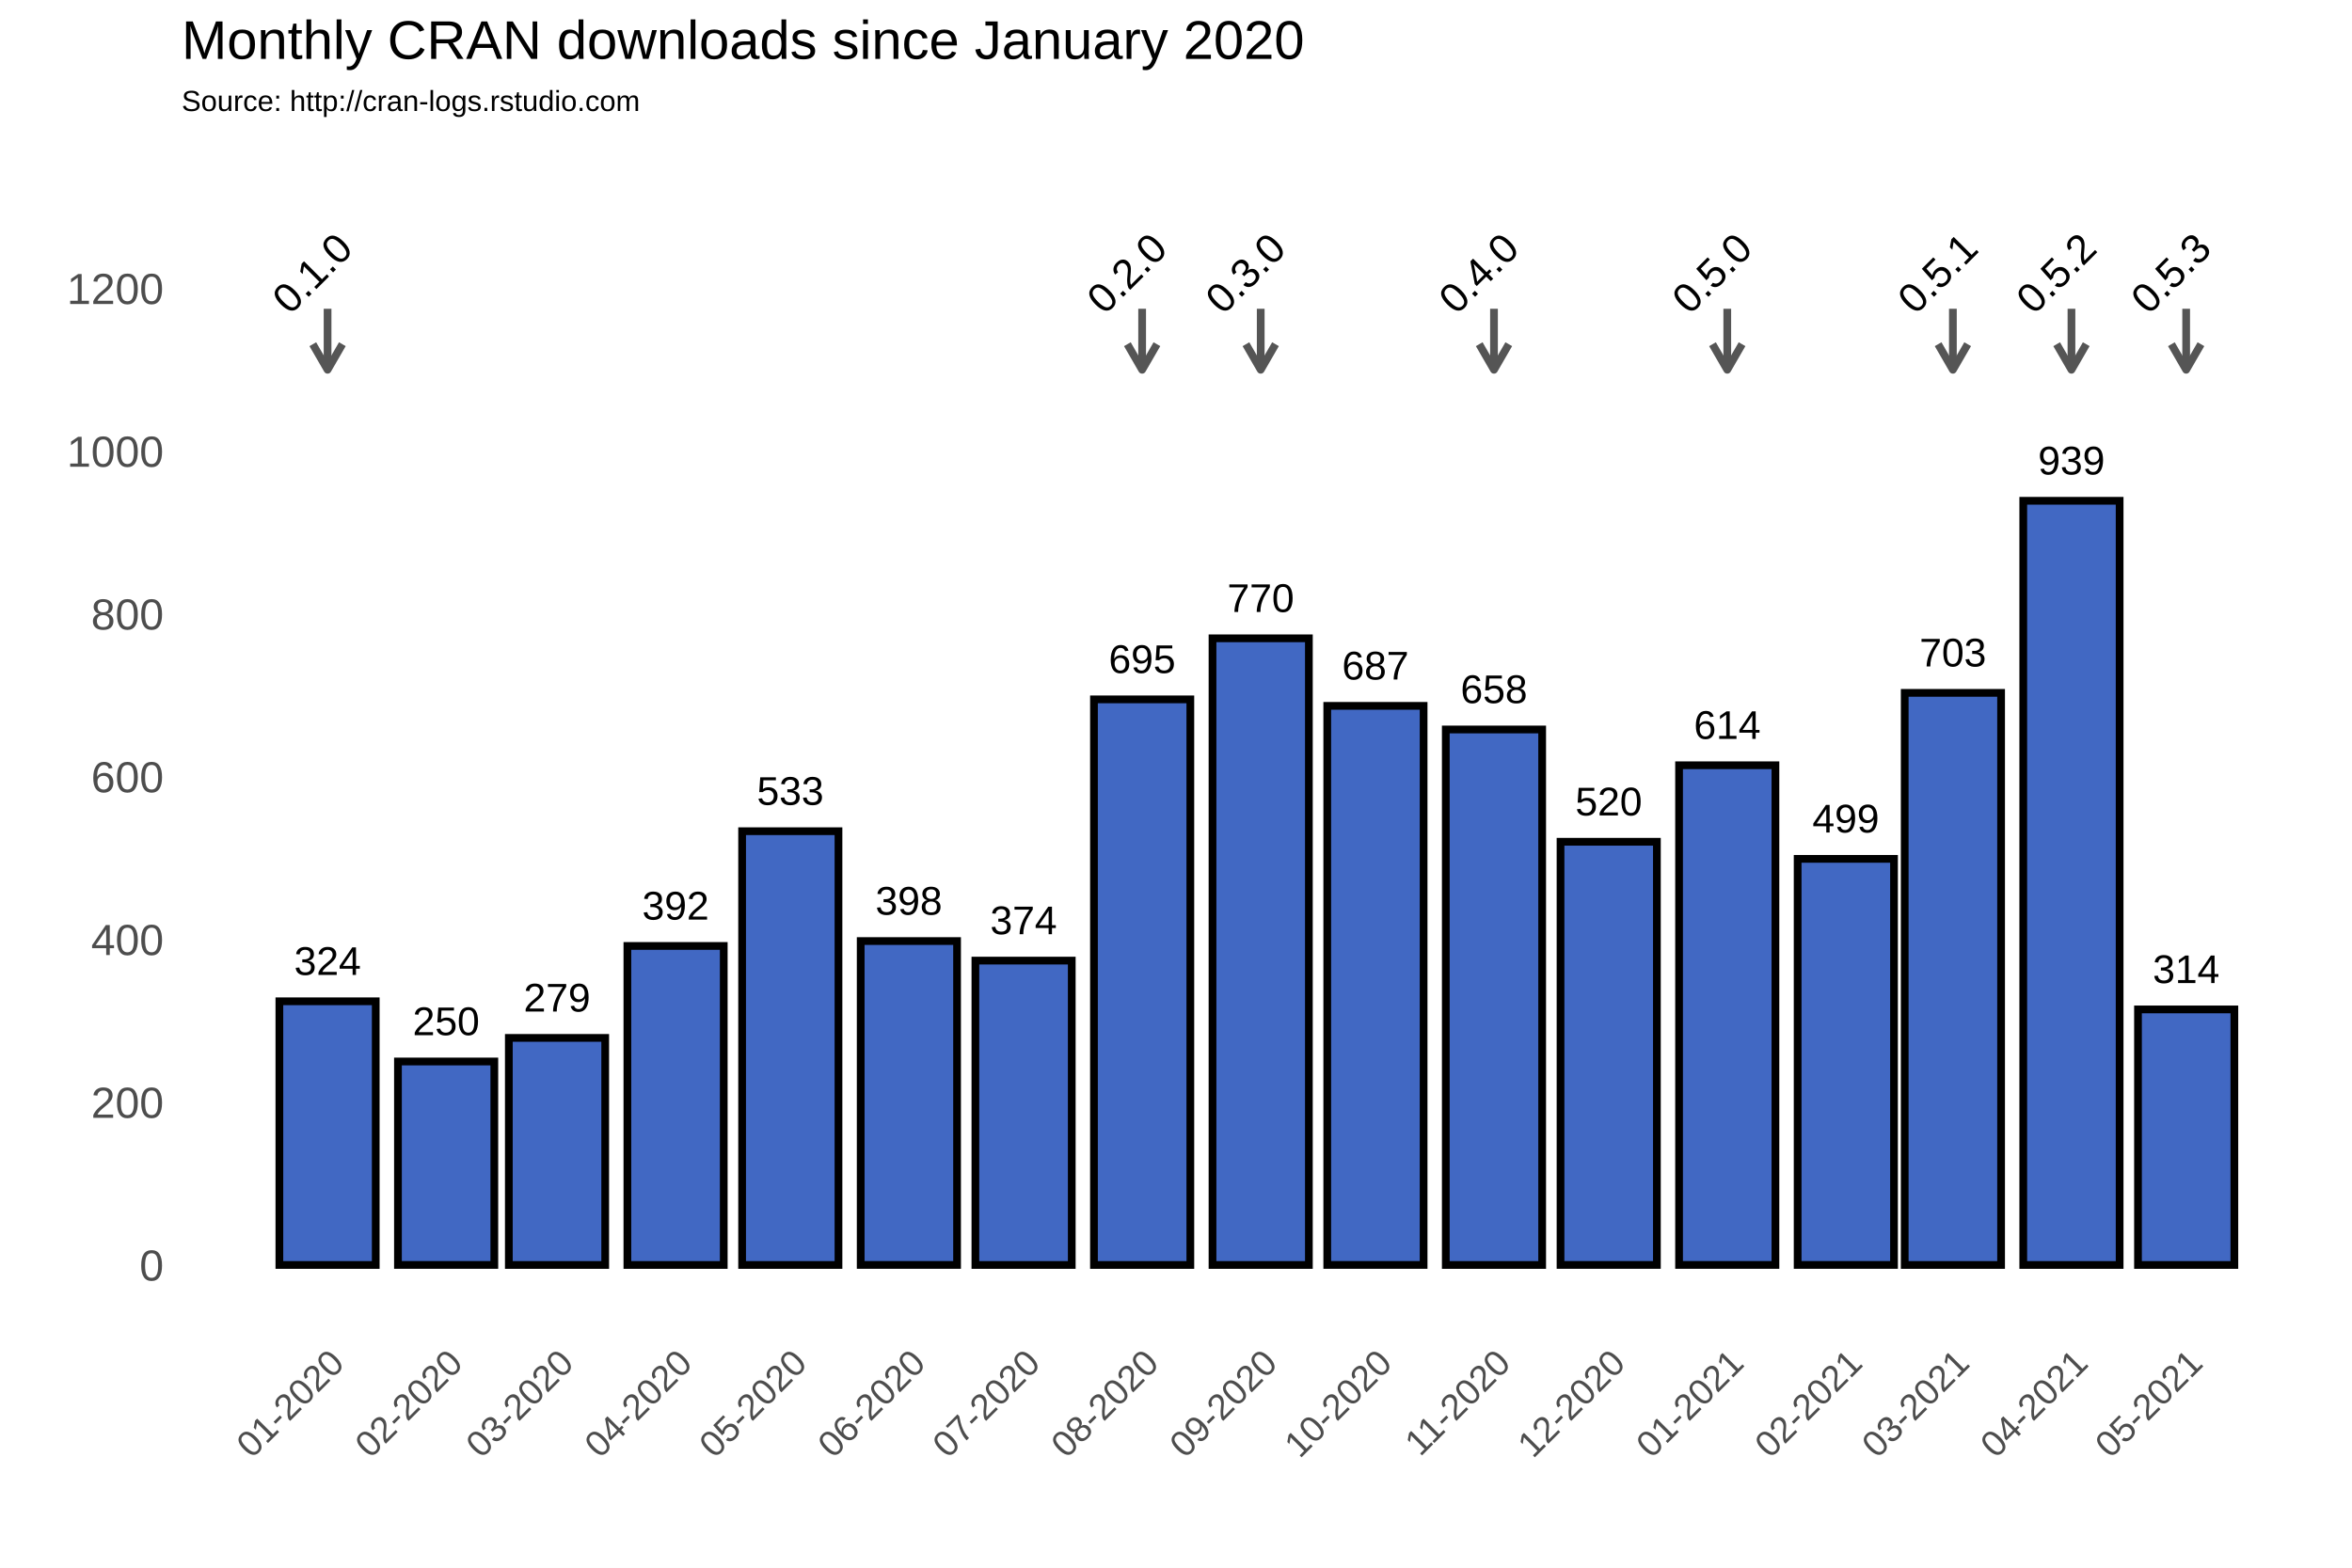
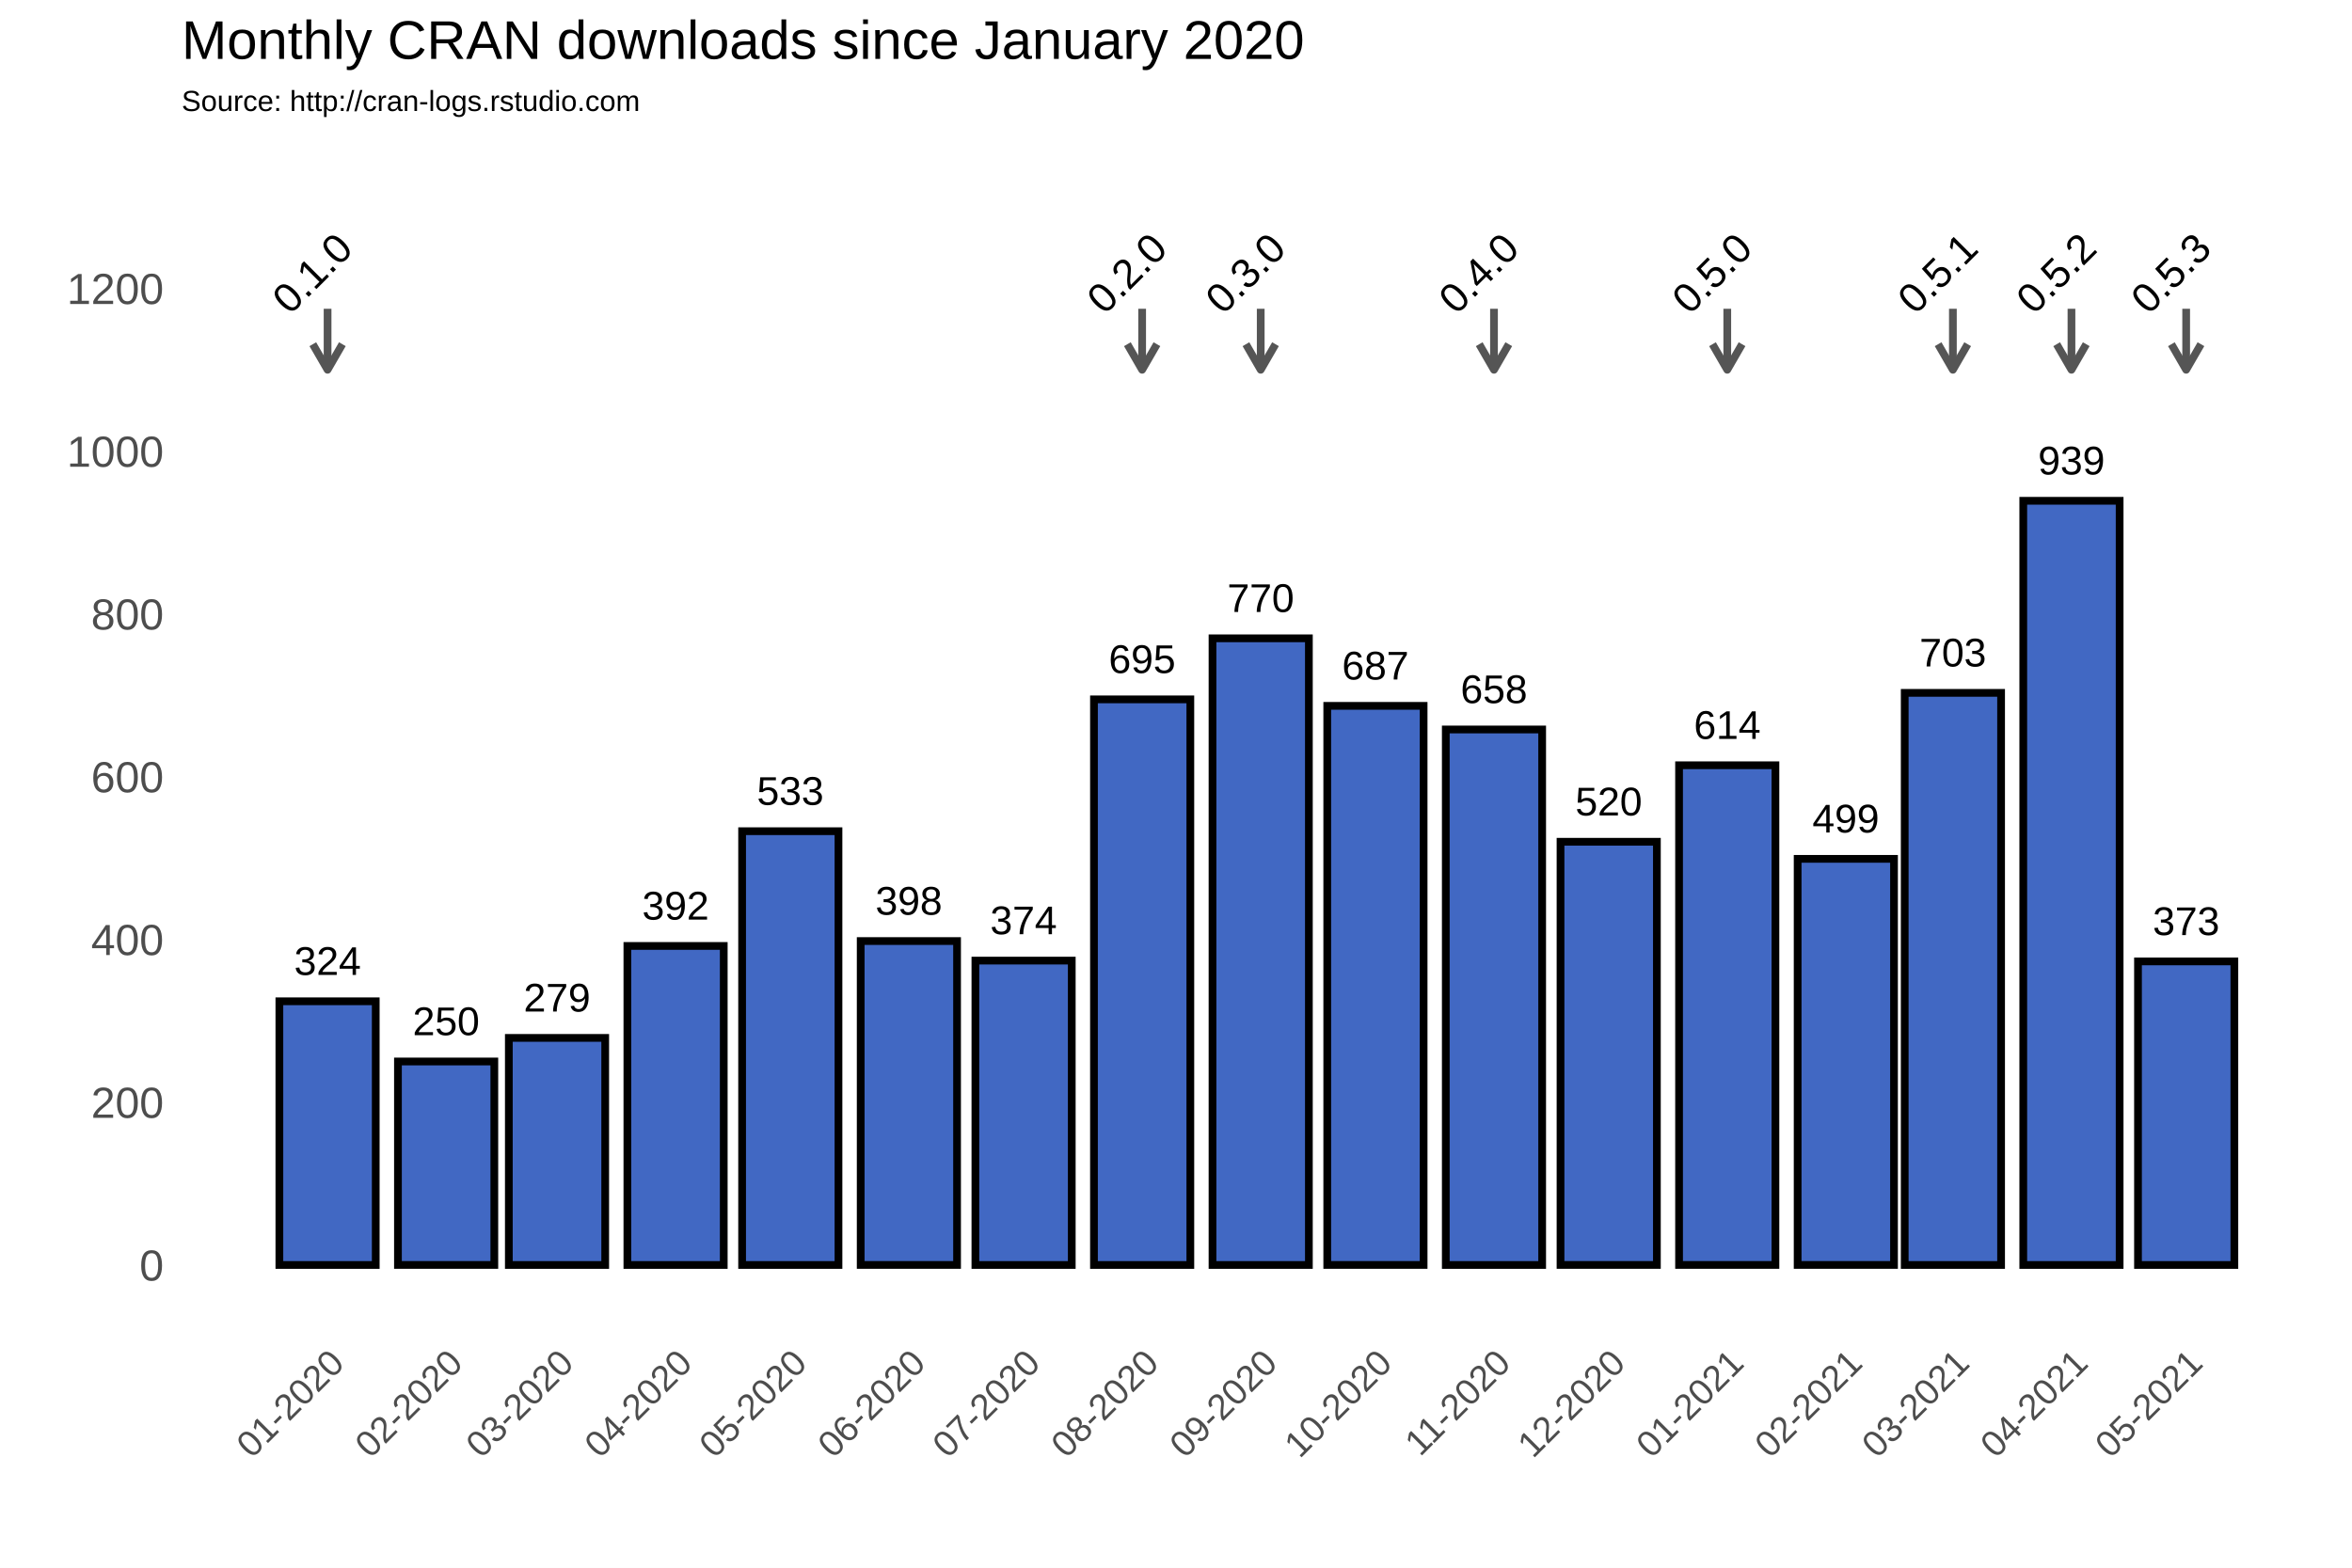
<svg xmlns="http://www.w3.org/2000/svg" class="svglite" width="648.00pt" height="432.00pt" viewBox="0 0 648.00 432.00">
  <defs>
    <style type="text/css">
    .svglite line, .svglite polyline, .svglite polygon, .svglite path, .svglite rect, .svglite circle {
      fill: none;
      stroke: #000000;
      stroke-linecap: round;
      stroke-linejoin: round;
      stroke-miterlimit: 10.00;
    }
  </style>
  </defs>
  <rect width="100%" height="100%" style="stroke: none; fill: #FFFFFF;" />
  <defs>
    <clipPath id="cpMC4wMHw2NDguMDB8MC4wMHw0MzIuMDA=">
      <rect x="0.00" y="0.00" width="648.00" height="432.00" />
    </clipPath>
  </defs>
  <g clip-path="url(#cpMC4wMHw2NDguMDB8MC4wMHw0MzIuMDA=)">
    <rect x="0.00" y="0.00" width="648.00" height="432.00" style="stroke-width: 1.07; stroke: #FFFFFF; fill: #FFFFFF;" />
  </g>
  <defs>
    <clipPath id="cpNTAuMDR8NjQyLjUyfDM3Ljc2fDM2My4zOA==">
      <rect x="50.04" y="37.76" width="592.48" height="325.62" />
    </clipPath>
  </defs>
  <g clip-path="url(#cpNTAuMDR8NjQyLjUyfDM3Ljc2fDM2My4zOA==)">
    <rect x="50.04" y="37.76" width="592.48" height="325.62" style="stroke-width: 1.07; stroke: none;" />
    <polyline points="50.04,326.15 642.52,326.15 " style="stroke-width: 0.53; stroke: #FFFFFF; stroke-linecap: butt;" />
    <polyline points="50.04,281.30 642.52,281.30 " style="stroke-width: 0.53; stroke: #FFFFFF; stroke-linecap: butt;" />
    <polyline points="50.04,236.45 642.52,236.45 " style="stroke-width: 0.53; stroke: #FFFFFF; stroke-linecap: butt;" />
    <polyline points="50.04,191.60 642.52,191.60 " style="stroke-width: 0.53; stroke: #FFFFFF; stroke-linecap: butt;" />
    <polyline points="50.04,146.75 642.52,146.75 " style="stroke-width: 0.53; stroke: #FFFFFF; stroke-linecap: butt;" />
    <polyline points="50.04,101.90 642.52,101.90 " style="stroke-width: 0.53; stroke: #FFFFFF; stroke-linecap: butt;" />
    <polyline points="50.04,57.04 642.52,57.04 " style="stroke-width: 0.53; stroke: #FFFFFF; stroke-linecap: butt;" />
    <polyline points="57.59,363.38 57.59,37.76 " style="stroke-width: 0.53; stroke: #FFFFFF; stroke-linecap: butt;" />
    <polyline points="73.92,363.38 73.92,37.76 " style="stroke-width: 0.53; stroke: #FFFFFF; stroke-linecap: butt;" />
    <polyline points="106.58,363.38 106.58,37.76 " style="stroke-width: 0.53; stroke: #FFFFFF; stroke-linecap: butt;" />
    <polyline points="138.19,363.38 138.19,37.76 " style="stroke-width: 0.53; stroke: #FFFFFF; stroke-linecap: butt;" />
    <polyline points="169.80,363.38 169.80,37.76 " style="stroke-width: 0.53; stroke: #FFFFFF; stroke-linecap: butt;" />
    <polyline points="201.93,363.38 201.93,37.76 " style="stroke-width: 0.53; stroke: #FFFFFF; stroke-linecap: butt;" />
    <polyline points="234.07,363.38 234.07,37.76 " style="stroke-width: 0.53; stroke: #FFFFFF; stroke-linecap: butt;" />
    <polyline points="266.21,363.38 266.21,37.76 " style="stroke-width: 0.53; stroke: #FFFFFF; stroke-linecap: butt;" />
    <polyline points="298.34,363.38 298.34,37.76 " style="stroke-width: 0.53; stroke: #FFFFFF; stroke-linecap: butt;" />
    <polyline points="331.00,363.38 331.00,37.76 " style="stroke-width: 0.53; stroke: #FFFFFF; stroke-linecap: butt;" />
    <polyline points="363.14,363.38 363.14,37.76 " style="stroke-width: 0.53; stroke: #FFFFFF; stroke-linecap: butt;" />
    <polyline points="395.28,363.38 395.28,37.76 " style="stroke-width: 0.53; stroke: #FFFFFF; stroke-linecap: butt;" />
    <polyline points="427.41,363.38 427.41,37.76 " style="stroke-width: 0.53; stroke: #FFFFFF; stroke-linecap: butt;" />
    <polyline points="459.55,363.38 459.55,37.76 " style="stroke-width: 0.53; stroke: #FFFFFF; stroke-linecap: butt;" />
    <polyline points="492.21,363.38 492.21,37.76 " style="stroke-width: 0.53; stroke: #FFFFFF; stroke-linecap: butt;" />
    <polyline points="523.29,363.38 523.29,37.76 " style="stroke-width: 0.53; stroke: #FFFFFF; stroke-linecap: butt;" />
    <polyline points="554.37,363.38 554.37,37.76 " style="stroke-width: 0.53; stroke: #FFFFFF; stroke-linecap: butt;" />
    <polyline points="586.51,363.38 586.51,37.76 " style="stroke-width: 0.53; stroke: #FFFFFF; stroke-linecap: butt;" />
    <polyline points="618.65,363.38 618.65,37.76 " style="stroke-width: 0.53; stroke: #FFFFFF; stroke-linecap: butt;" />
    <polyline points="634.98,363.38 634.98,37.76 " style="stroke-width: 0.53; stroke: #FFFFFF; stroke-linecap: butt;" />
    <polyline points="50.04,348.58 642.52,348.58 " style="stroke-width: 1.07; stroke: #FFFFFF; stroke-linecap: butt;" />
    <polyline points="50.04,303.73 642.52,303.73 " style="stroke-width: 1.07; stroke: #FFFFFF; stroke-linecap: butt;" />
    <polyline points="50.04,258.88 642.52,258.88 " style="stroke-width: 1.07; stroke: #FFFFFF; stroke-linecap: butt;" />
    <polyline points="50.04,214.02 642.52,214.02 " style="stroke-width: 1.07; stroke: #FFFFFF; stroke-linecap: butt;" />
    <polyline points="50.04,169.17 642.52,169.17 " style="stroke-width: 1.07; stroke: #FFFFFF; stroke-linecap: butt;" />
    <polyline points="50.04,124.32 642.52,124.32 " style="stroke-width: 1.07; stroke: #FFFFFF; stroke-linecap: butt;" />
    <polyline points="50.04,79.47 642.52,79.47 " style="stroke-width: 1.07; stroke: #FFFFFF; stroke-linecap: butt;" />
    <polyline points="90.25,363.38 90.25,37.76 " style="stroke-width: 1.07; stroke: #FFFFFF; stroke-linecap: butt;" />
    <polyline points="122.91,363.38 122.91,37.76 " style="stroke-width: 1.07; stroke: #FFFFFF; stroke-linecap: butt;" />
    <polyline points="153.47,363.38 153.47,37.76 " style="stroke-width: 1.07; stroke: #FFFFFF; stroke-linecap: butt;" />
    <polyline points="186.13,363.38 186.13,37.76 " style="stroke-width: 1.07; stroke: #FFFFFF; stroke-linecap: butt;" />
    <polyline points="217.74,363.38 217.74,37.76 " style="stroke-width: 1.07; stroke: #FFFFFF; stroke-linecap: butt;" />
    <polyline points="250.40,363.38 250.40,37.76 " style="stroke-width: 1.07; stroke: #FFFFFF; stroke-linecap: butt;" />
    <polyline points="282.01,363.38 282.01,37.76 " style="stroke-width: 1.07; stroke: #FFFFFF; stroke-linecap: butt;" />
    <polyline points="314.67,363.38 314.67,37.76 " style="stroke-width: 1.07; stroke: #FFFFFF; stroke-linecap: butt;" />
    <polyline points="347.34,363.38 347.34,37.76 " style="stroke-width: 1.07; stroke: #FFFFFF; stroke-linecap: butt;" />
    <polyline points="378.94,363.38 378.94,37.76 " style="stroke-width: 1.07; stroke: #FFFFFF; stroke-linecap: butt;" />
    <polyline points="411.61,363.38 411.61,37.76 " style="stroke-width: 1.07; stroke: #FFFFFF; stroke-linecap: butt;" />
    <polyline points="443.22,363.38 443.22,37.76 " style="stroke-width: 1.07; stroke: #FFFFFF; stroke-linecap: butt;" />
    <polyline points="475.88,363.38 475.88,37.76 " style="stroke-width: 1.07; stroke: #FFFFFF; stroke-linecap: butt;" />
    <polyline points="508.54,363.38 508.54,37.76 " style="stroke-width: 1.07; stroke: #FFFFFF; stroke-linecap: butt;" />
    <polyline points="538.04,363.38 538.04,37.76 " style="stroke-width: 1.07; stroke: #FFFFFF; stroke-linecap: butt;" />
    <polyline points="570.71,363.38 570.71,37.76 " style="stroke-width: 1.07; stroke: #FFFFFF; stroke-linecap: butt;" />
    <polyline points="602.31,363.38 602.31,37.76 " style="stroke-width: 1.07; stroke: #FFFFFF; stroke-linecap: butt;" />
    <rect x="76.97" y="275.92" width="26.55" height="72.66" style="stroke-width: 2.13; stroke-linecap: square; stroke-linejoin: miter; fill: #4168C3;" />
    <rect x="109.64" y="292.51" width="26.55" height="56.06" style="stroke-width: 2.13; stroke-linecap: square; stroke-linejoin: miter; fill: #4168C3;" />
    <rect x="140.19" y="286.01" width="26.55" height="62.57" style="stroke-width: 2.13; stroke-linecap: square; stroke-linejoin: miter; fill: #4168C3;" />
    <rect x="172.85" y="260.67" width="26.55" height="87.91" style="stroke-width: 2.13; stroke-linecap: square; stroke-linejoin: miter; fill: #4168C3;" />
    <rect x="204.46" y="229.05" width="26.55" height="119.53" style="stroke-width: 2.13; stroke-linecap: square; stroke-linejoin: miter; fill: #4168C3;" />
    <rect x="237.13" y="259.32" width="26.55" height="89.25" style="stroke-width: 2.13; stroke-linecap: square; stroke-linejoin: miter; fill: #4168C3;" />
    <rect x="268.73" y="264.71" width="26.55" height="83.87" style="stroke-width: 2.13; stroke-linecap: square; stroke-linejoin: miter; fill: #4168C3;" />
    <rect x="301.40" y="192.72" width="26.55" height="155.86" style="stroke-width: 2.13; stroke-linecap: square; stroke-linejoin: miter; fill: #4168C3;" />
    <rect x="334.06" y="175.90" width="26.55" height="172.68" style="stroke-width: 2.13; stroke-linecap: square; stroke-linejoin: miter; fill: #4168C3;" />
    <rect x="365.67" y="194.51" width="26.55" height="154.06" style="stroke-width: 2.13; stroke-linecap: square; stroke-linejoin: miter; fill: #4168C3;" />
    <rect x="398.33" y="201.02" width="26.55" height="147.56" style="stroke-width: 2.13; stroke-linecap: square; stroke-linejoin: miter; fill: #4168C3;" />
    <rect x="429.94" y="231.96" width="26.55" height="116.61" style="stroke-width: 2.13; stroke-linecap: square; stroke-linejoin: miter; fill: #4168C3;" />
    <rect x="462.60" y="210.88" width="26.55" height="137.69" style="stroke-width: 2.13; stroke-linecap: square; stroke-linejoin: miter; fill: #4168C3;" />
    <rect x="495.27" y="236.67" width="26.55" height="111.90" style="stroke-width: 2.13; stroke-linecap: square; stroke-linejoin: miter; fill: #4168C3;" />
    <rect x="524.77" y="190.93" width="26.55" height="157.65" style="stroke-width: 2.13; stroke-linecap: square; stroke-linejoin: miter; fill: #4168C3;" />
    <rect x="557.43" y="138.00" width="26.55" height="210.58" style="stroke-width: 2.13; stroke-linecap: square; stroke-linejoin: miter; fill: #4168C3;" />
-     <rect x="589.04" y="278.16" width="26.55" height="70.42" style="stroke-width: 2.13; stroke-linecap: square; stroke-linejoin: miter; fill: #4168C3;" />
+     <rect x="589.04" y="264.93" width="26.55" height="83.65" style="stroke-width: 2.13; stroke-linecap: square; stroke-linejoin: miter; fill: #4168C3;" />
    <text x="90.25" y="268.66" text-anchor="middle" style="font-size: 11.04px; font-family: Arial;" textLength="18.40px" lengthAdjust="spacingAndGlyphs">324</text>
    <text x="122.91" y="285.25" text-anchor="middle" style="font-size: 11.04px; font-family: Arial;" textLength="18.40px" lengthAdjust="spacingAndGlyphs">250</text>
    <text x="153.47" y="278.75" text-anchor="middle" style="font-size: 11.04px; font-family: Arial;" textLength="18.40px" lengthAdjust="spacingAndGlyphs">279</text>
    <text x="186.13" y="253.41" text-anchor="middle" style="font-size: 11.04px; font-family: Arial;" textLength="18.40px" lengthAdjust="spacingAndGlyphs">392</text>
    <text x="217.74" y="221.79" text-anchor="middle" style="font-size: 11.04px; font-family: Arial;" textLength="18.40px" lengthAdjust="spacingAndGlyphs">533</text>
    <text x="250.40" y="252.06" text-anchor="middle" style="font-size: 11.04px; font-family: Arial;" textLength="18.40px" lengthAdjust="spacingAndGlyphs">398</text>
    <text x="282.01" y="257.44" text-anchor="middle" style="font-size: 11.04px; font-family: Arial;" textLength="18.40px" lengthAdjust="spacingAndGlyphs">374</text>
    <text x="314.67" y="185.46" text-anchor="middle" style="font-size: 11.04px; font-family: Arial;" textLength="18.40px" lengthAdjust="spacingAndGlyphs">695</text>
    <text x="347.34" y="168.64" text-anchor="middle" style="font-size: 11.04px; font-family: Arial;" textLength="18.40px" lengthAdjust="spacingAndGlyphs">770</text>
    <text x="378.94" y="187.25" text-anchor="middle" style="font-size: 11.04px; font-family: Arial;" textLength="18.40px" lengthAdjust="spacingAndGlyphs">687</text>
    <text x="411.61" y="193.75" text-anchor="middle" style="font-size: 11.04px; font-family: Arial;" textLength="18.40px" lengthAdjust="spacingAndGlyphs">658</text>
    <text x="443.22" y="224.70" text-anchor="middle" style="font-size: 11.04px; font-family: Arial;" textLength="18.40px" lengthAdjust="spacingAndGlyphs">520</text>
    <text x="475.88" y="203.62" text-anchor="middle" style="font-size: 11.04px; font-family: Arial;" textLength="18.40px" lengthAdjust="spacingAndGlyphs">614</text>
    <text x="508.54" y="229.41" text-anchor="middle" style="font-size: 11.04px; font-family: Arial;" textLength="18.40px" lengthAdjust="spacingAndGlyphs">499</text>
    <text x="538.04" y="183.66" text-anchor="middle" style="font-size: 11.04px; font-family: Arial;" textLength="18.40px" lengthAdjust="spacingAndGlyphs">703</text>
    <text x="570.71" y="130.74" text-anchor="middle" style="font-size: 11.04px; font-family: Arial;" textLength="18.40px" lengthAdjust="spacingAndGlyphs">939</text>
-     <text x="602.31" y="270.90" text-anchor="middle" style="font-size: 11.04px; font-family: Arial;" textLength="18.40px" lengthAdjust="spacingAndGlyphs">314</text>
+     <text x="602.31" y="257.67" text-anchor="middle" style="font-size: 11.04px; font-family: Arial;" textLength="18.40px" lengthAdjust="spacingAndGlyphs">373</text>
    <line x1="90.25" y1="85.08" x2="90.25" y2="101.90" style="stroke-width: 2.13; stroke: #555555; stroke-linecap: butt;" />
    <polyline points="86.18,94.85 90.25,101.90 94.32,94.85 " style="stroke-width: 2.13; stroke: #555555; stroke-linecap: butt;" />
    <line x1="314.67" y1="85.08" x2="314.67" y2="101.90" style="stroke-width: 2.13; stroke: #555555; stroke-linecap: butt;" />
    <polyline points="310.60,94.85 314.67,101.90 318.74,94.85 " style="stroke-width: 2.13; stroke: #555555; stroke-linecap: butt;" />
    <line x1="347.34" y1="85.08" x2="347.34" y2="101.90" style="stroke-width: 2.13; stroke: #555555; stroke-linecap: butt;" />
    <polyline points="343.27,94.85 347.34,101.90 351.41,94.85 " style="stroke-width: 2.13; stroke: #555555; stroke-linecap: butt;" />
    <line x1="411.61" y1="85.08" x2="411.61" y2="101.90" style="stroke-width: 2.13; stroke: #555555; stroke-linecap: butt;" />
    <polyline points="407.54,94.85 411.61,101.90 415.68,94.85 " style="stroke-width: 2.13; stroke: #555555; stroke-linecap: butt;" />
    <line x1="475.88" y1="85.08" x2="475.88" y2="101.90" style="stroke-width: 2.13; stroke: #555555; stroke-linecap: butt;" />
    <polyline points="471.81,94.85 475.88,101.90 479.95,94.85 " style="stroke-width: 2.13; stroke: #555555; stroke-linecap: butt;" />
    <line x1="538.04" y1="85.08" x2="538.04" y2="101.90" style="stroke-width: 2.13; stroke: #555555; stroke-linecap: butt;" />
    <polyline points="533.97,94.85 538.04,101.90 542.11,94.85 " style="stroke-width: 2.13; stroke: #555555; stroke-linecap: butt;" />
    <line x1="570.71" y1="85.08" x2="570.71" y2="101.90" style="stroke-width: 2.13; stroke: #555555; stroke-linecap: butt;" />
    <polyline points="566.63,94.85 570.71,101.90 574.78,94.85 " style="stroke-width: 2.13; stroke: #555555; stroke-linecap: butt;" />
    <line x1="602.31" y1="85.08" x2="602.31" y2="101.90" style="stroke-width: 2.13; stroke: #555555; stroke-linecap: butt;" />
    <polyline points="598.24,94.85 602.31,101.90 606.38,94.85 " style="stroke-width: 2.13; stroke: #555555; stroke-linecap: butt;" />
    <text transform="translate(88.81,78.03) rotate(-45)" text-anchor="middle" style="font-size: 11.38px; font-family: Arial;" textLength="25.31px" lengthAdjust="spacingAndGlyphs">0.1.0</text>
    <text transform="translate(313.23,78.03) rotate(-45)" text-anchor="middle" style="font-size: 11.38px; font-family: Arial;" textLength="25.31px" lengthAdjust="spacingAndGlyphs">0.2.0</text>
    <text transform="translate(345.90,78.03) rotate(-45)" text-anchor="middle" style="font-size: 11.38px; font-family: Arial;" textLength="25.31px" lengthAdjust="spacingAndGlyphs">0.3.0</text>
    <text transform="translate(410.17,78.03) rotate(-45)" text-anchor="middle" style="font-size: 11.38px; font-family: Arial;" textLength="25.31px" lengthAdjust="spacingAndGlyphs">0.4.0</text>
    <text transform="translate(474.44,78.03) rotate(-45)" text-anchor="middle" style="font-size: 11.38px; font-family: Arial;" textLength="25.31px" lengthAdjust="spacingAndGlyphs">0.5.0</text>
    <text transform="translate(536.60,78.03) rotate(-45)" text-anchor="middle" style="font-size: 11.38px; font-family: Arial;" textLength="25.31px" lengthAdjust="spacingAndGlyphs">0.5.1</text>
    <text transform="translate(569.27,78.03) rotate(-45)" text-anchor="middle" style="font-size: 11.38px; font-family: Arial;" textLength="25.31px" lengthAdjust="spacingAndGlyphs">0.5.2</text>
    <text transform="translate(600.87,78.03) rotate(-45)" text-anchor="middle" style="font-size: 11.38px; font-family: Arial;" textLength="25.31px" lengthAdjust="spacingAndGlyphs">0.5.3</text>
  </g>
  <g clip-path="url(#cpMC4wMHw2NDguMDB8MC4wMHw0MzIuMDA=)">
    <text x="45.11" y="352.88" text-anchor="end" style="font-size: 12.00px; fill: #4D4D4D; font-family: Arial;" textLength="6.67px" lengthAdjust="spacingAndGlyphs">0</text>
    <text x="45.11" y="308.03" text-anchor="end" style="font-size: 12.00px; fill: #4D4D4D; font-family: Arial;" textLength="20.02px" lengthAdjust="spacingAndGlyphs">200</text>
    <text x="45.11" y="263.17" text-anchor="end" style="font-size: 12.00px; fill: #4D4D4D; font-family: Arial;" textLength="20.02px" lengthAdjust="spacingAndGlyphs">400</text>
    <text x="45.11" y="218.32" text-anchor="end" style="font-size: 12.00px; fill: #4D4D4D; font-family: Arial;" textLength="20.02px" lengthAdjust="spacingAndGlyphs">600</text>
    <text x="45.11" y="173.47" text-anchor="end" style="font-size: 12.00px; fill: #4D4D4D; font-family: Arial;" textLength="20.02px" lengthAdjust="spacingAndGlyphs">800</text>
    <text x="45.11" y="128.62" text-anchor="end" style="font-size: 12.00px; fill: #4D4D4D; font-family: Arial;" textLength="26.70px" lengthAdjust="spacingAndGlyphs">1000</text>
    <text x="45.11" y="83.77" text-anchor="end" style="font-size: 12.00px; fill: #4D4D4D; font-family: Arial;" textLength="26.70px" lengthAdjust="spacingAndGlyphs">1200</text>
    <text transform="translate(95.32,376.17) rotate(-45)" text-anchor="end" style="font-size: 10.00px; fill: #4D4D4D; font-family: Arial;" textLength="36.73px" lengthAdjust="spacingAndGlyphs">01-2020</text>
    <text transform="translate(127.98,376.17) rotate(-45)" text-anchor="end" style="font-size: 10.00px; fill: #4D4D4D; font-family: Arial;" textLength="36.73px" lengthAdjust="spacingAndGlyphs">02-2020</text>
    <text transform="translate(158.53,376.17) rotate(-45)" text-anchor="end" style="font-size: 10.00px; fill: #4D4D4D; font-family: Arial;" textLength="36.73px" lengthAdjust="spacingAndGlyphs">03-2020</text>
    <text transform="translate(191.20,376.17) rotate(-45)" text-anchor="end" style="font-size: 10.00px; fill: #4D4D4D; font-family: Arial;" textLength="36.73px" lengthAdjust="spacingAndGlyphs">04-2020</text>
    <text transform="translate(222.80,376.17) rotate(-45)" text-anchor="end" style="font-size: 10.00px; fill: #4D4D4D; font-family: Arial;" textLength="36.73px" lengthAdjust="spacingAndGlyphs">05-2020</text>
    <text transform="translate(255.47,376.17) rotate(-45)" text-anchor="end" style="font-size: 10.00px; fill: #4D4D4D; font-family: Arial;" textLength="36.73px" lengthAdjust="spacingAndGlyphs">06-2020</text>
    <text transform="translate(287.08,376.17) rotate(-45)" text-anchor="end" style="font-size: 10.00px; fill: #4D4D4D; font-family: Arial;" textLength="36.73px" lengthAdjust="spacingAndGlyphs">07-2020</text>
    <text transform="translate(319.74,376.17) rotate(-45)" text-anchor="end" style="font-size: 10.00px; fill: #4D4D4D; font-family: Arial;" textLength="36.73px" lengthAdjust="spacingAndGlyphs">08-2020</text>
    <text transform="translate(352.40,376.17) rotate(-45)" text-anchor="end" style="font-size: 10.00px; fill: #4D4D4D; font-family: Arial;" textLength="36.73px" lengthAdjust="spacingAndGlyphs">09-2020</text>
    <text transform="translate(384.01,376.17) rotate(-45)" text-anchor="end" style="font-size: 10.00px; fill: #4D4D4D; font-family: Arial;" textLength="36.73px" lengthAdjust="spacingAndGlyphs">10-2020</text>
    <text transform="translate(416.67,376.17) rotate(-45)" text-anchor="end" style="font-size: 10.00px; fill: #4D4D4D; font-family: Arial;" textLength="35.99px" lengthAdjust="spacingAndGlyphs">11-2020</text>
    <text transform="translate(448.28,376.17) rotate(-45)" text-anchor="end" style="font-size: 10.00px; fill: #4D4D4D; font-family: Arial;" textLength="36.73px" lengthAdjust="spacingAndGlyphs">12-2020</text>
    <text transform="translate(480.94,376.17) rotate(-45)" text-anchor="end" style="font-size: 10.00px; fill: #4D4D4D; font-family: Arial;" textLength="36.73px" lengthAdjust="spacingAndGlyphs">01-2021</text>
    <text transform="translate(513.61,376.17) rotate(-45)" text-anchor="end" style="font-size: 10.00px; fill: #4D4D4D; font-family: Arial;" textLength="36.73px" lengthAdjust="spacingAndGlyphs">02-2021</text>
    <text transform="translate(543.11,376.17) rotate(-45)" text-anchor="end" style="font-size: 10.00px; fill: #4D4D4D; font-family: Arial;" textLength="36.73px" lengthAdjust="spacingAndGlyphs">03-2021</text>
    <text transform="translate(575.77,376.17) rotate(-45)" text-anchor="end" style="font-size: 10.00px; fill: #4D4D4D; font-family: Arial;" textLength="36.73px" lengthAdjust="spacingAndGlyphs">04-2021</text>
    <text transform="translate(607.38,376.17) rotate(-45)" text-anchor="end" style="font-size: 10.00px; fill: #4D4D4D; font-family: Arial;" textLength="36.73px" lengthAdjust="spacingAndGlyphs">05-2021</text>
    <text x="50.04" y="30.59" style="font-size: 8.00px; font-family: Arial;" textLength="126.32px" lengthAdjust="spacingAndGlyphs">Source: http://cran-logs.rstudio.com</text>
    <text x="50.04" y="16.22" style="font-size: 15.00px; font-family: Arial;" textLength="309.25px" lengthAdjust="spacingAndGlyphs">Monthly CRAN downloads since January 2020</text>
  </g>
</svg>
